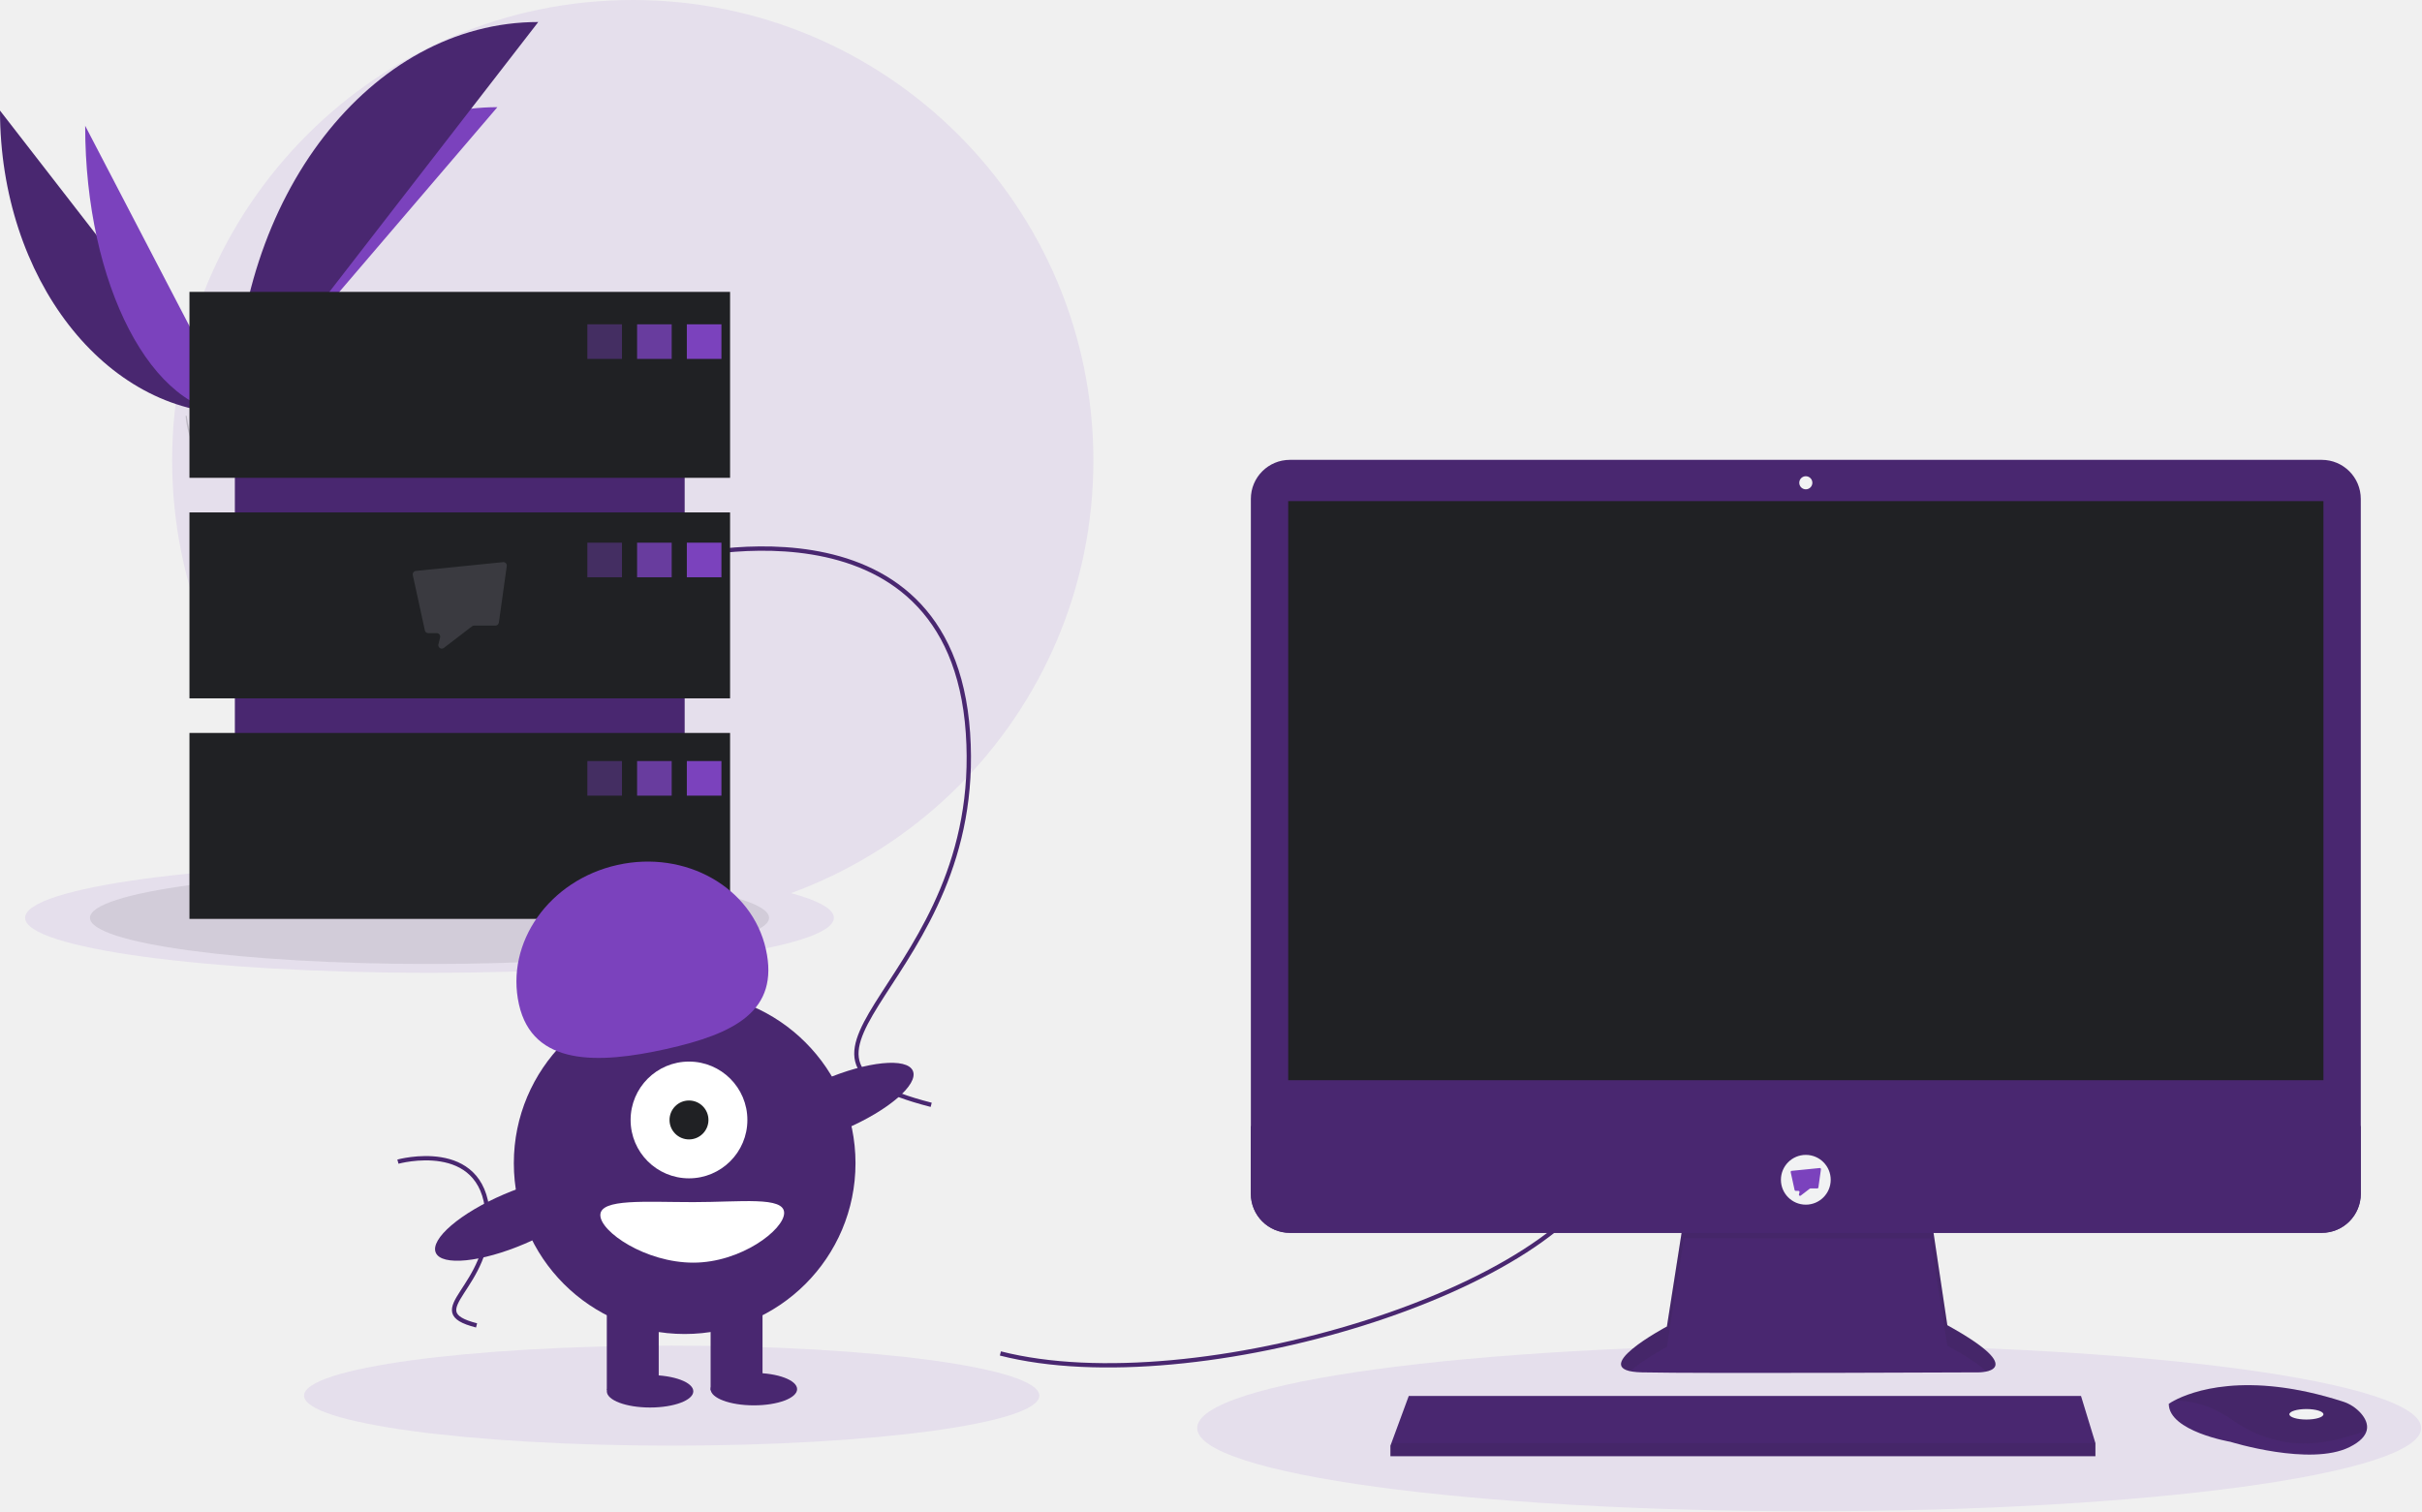
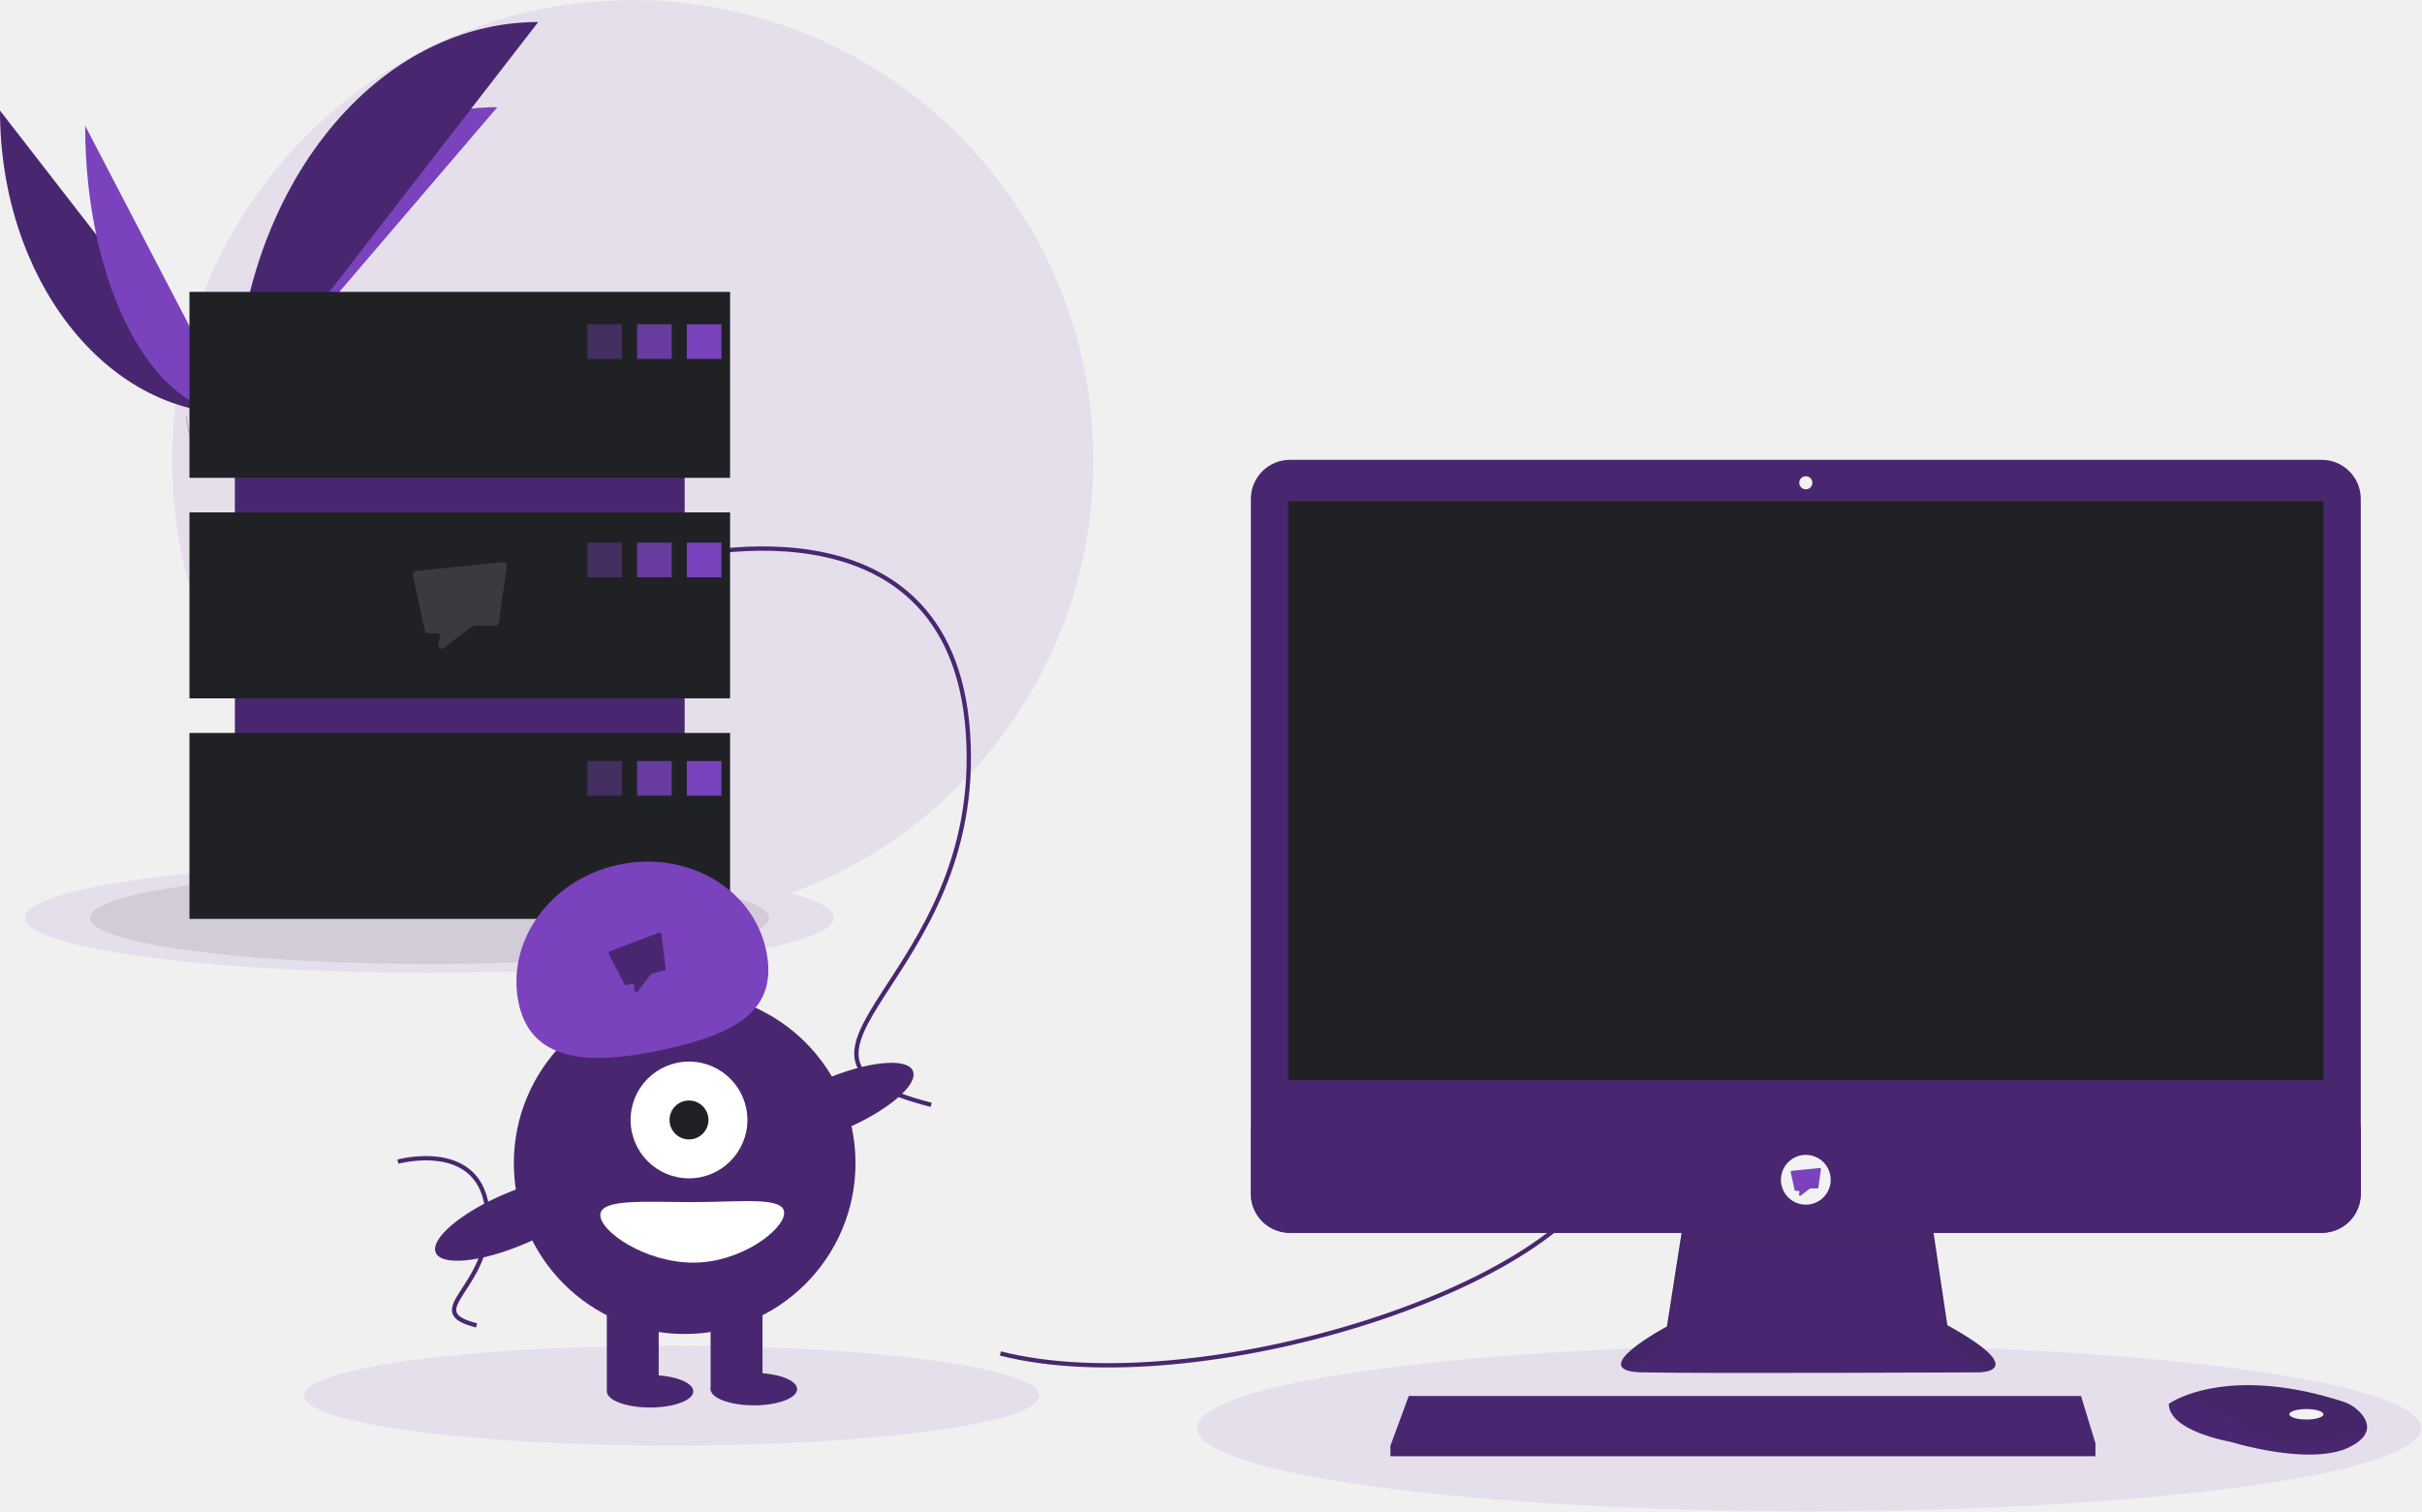
<svg xmlns="http://www.w3.org/2000/svg" width="1120" height="699" viewBox="0 0 1120 699" fill="none">
  <g clip-path="url(#clip0_91_42)">
    <path d="M292.609 426C410.246 426 505.609 330.637 505.609 213C505.609 95.363 410.246 0 292.609 0C174.972 0 79.609 95.363 79.609 213C79.609 330.637 174.972 426 292.609 426Z" fill="#E5DFEC" />
    <path d="M0 51.142C0 128.64 48.618 191.351 108.701 191.351Z" fill="#492770" />
    <path d="M108.701 191.351C108.701 112.982 162.956 49.567 230.004 49.567Z" fill="#7B42BD" />
    <path d="M39.384 58.168C39.384 131.782 70.387 191.351 108.701 191.351Z" fill="#7B42BD" />
    <path d="M108.701 191.351C108.701 91.213 171.411 10.183 248.909 10.183Z" fill="#492770" />
    <path opacity="0.2" d="M136.833 211.285C119.429 211.425 96.394 208.574 91.757 205.749C88.226 203.598 86.819 195.88 86.348 192.319C86.022 192.333 85.833 192.339 85.833 192.339C85.833 192.339 86.809 204.772 91.446 207.596C96.083 210.421 119.118 213.272 136.523 213.132C141.546 213.091 143.282 211.304 143.186 208.656C142.489 210.256 140.572 211.255 136.833 211.285Z" fill="#202124" />
    <path d="M198.609 449.94C301.886 449.94 385.609 438.55 385.609 424.5C385.609 410.45 301.886 399.06 198.609 399.06C95.332 399.06 11.609 410.45 11.609 424.5C11.609 438.55 95.332 449.94 198.609 449.94Z" fill="#E5DFEC" />
    <path opacity="0.1" d="M198.609 445.859C285.318 445.859 355.609 436.296 355.609 424.5C355.609 412.704 285.318 403.141 198.609 403.141C111.9 403.141 41.609 412.704 41.609 424.5C41.609 436.296 111.9 445.859 198.609 445.859Z" fill="#202124" />
    <path d="M836.609 699C992.906 699 1119.61 681.763 1119.61 660.5C1119.61 639.237 992.906 622 836.609 622C680.313 622 553.609 639.237 553.609 660.5C553.609 681.763 680.313 699 836.609 699Z" fill="#E5DFEC" />
    <path d="M310.609 668.627C404.498 668.627 480.609 658.273 480.609 645.5C480.609 632.727 404.498 622.373 310.609 622.373C216.721 622.373 140.609 632.727 140.609 645.5C140.609 658.273 216.721 668.627 310.609 668.627Z" fill="#E5DFEC" />
    <path d="M462.609 626C552.609 649 725.609 596 744.609 536" stroke="#492770" stroke-width="2" stroke-miterlimit="10" />
    <path d="M309.609 259C309.609 259 439.609 223 447.609 339C455.609 455 340.609 488 430.609 511" stroke="#492770" stroke-width="2" stroke-miterlimit="10" />
    <path d="M184.011 537.283C184.011 537.283 223.084 526.463 225.488 561.328C227.893 596.192 193.329 606.111 220.379 613.024" stroke="#492770" stroke-width="2" stroke-miterlimit="10" />
    <path d="M778.705 563.24L770.827 613.535C770.827 613.535 732.045 634.138 759.314 634.744C786.582 635.35 915.047 634.744 915.047 634.744C915.047 634.744 939.892 634.744 900.504 612.929L892.626 560.21L778.705 563.24Z" fill="#492770" />
    <path opacity="0.1" d="M753.828 634.198C760.021 628.688 770.827 622.946 770.827 622.946L778.705 572.651L892.626 572.758L900.504 622.34C909.689 627.427 915.379 631.327 918.707 634.318C923.766 633.164 929.294 628.875 900.504 612.929L892.626 560.21L778.705 563.24L770.827 613.535C770.827 613.535 738.239 630.85 753.828 634.198Z" fill="#202124" />
    <path d="M1073.64 212.689H596.479C586.512 212.689 578.433 220.768 578.433 230.734V552.163C578.433 562.129 586.512 570.208 596.479 570.208H1073.64C1083.61 570.208 1091.69 562.129 1091.69 552.163V230.734C1091.69 220.768 1083.61 212.689 1073.64 212.689Z" fill="#492770" />
    <path d="M1074.42 231.776H595.703V499.613H1074.42V231.776Z" fill="#202124" />
    <path d="M835.06 226.323C836.733 226.323 838.089 224.966 838.089 223.293C838.089 221.62 836.733 220.263 835.06 220.263C833.386 220.263 832.03 221.62 832.03 223.293C832.03 224.966 833.386 226.323 835.06 226.323Z" fill="#F1F2F3" />
    <path d="M1091.69 520.822V552.163C1091.69 554.533 1091.22 556.879 1090.31 559.069C1089.41 561.258 1088.08 563.248 1086.4 564.924C1084.73 566.599 1082.74 567.929 1080.55 568.835C1078.36 569.742 1076.01 570.209 1073.64 570.208H596.479C594.109 570.209 591.762 569.742 589.572 568.835C587.383 567.929 585.393 566.599 583.718 564.924C582.042 563.248 580.713 561.258 579.806 559.069C578.899 556.879 578.433 554.533 578.433 552.163V520.822H1091.69Z" fill="#492770" />
    <path d="M968.978 667.466V673.526H642.968V668.678L643.417 667.466L651.452 645.651H962.312L968.978 667.466Z" fill="#492770" />
    <path d="M1094.44 661.534C1093.84 664.073 1091.6 666.751 1086.54 669.284C1068.36 678.374 1031.39 666.86 1031.39 666.86C1031.39 666.86 1002.91 662.012 1002.91 649.287C1003.71 648.74 1004.55 648.244 1005.41 647.803C1013.05 643.759 1038.39 633.781 1083.33 648.225C1086.64 649.264 1089.59 651.202 1091.87 653.822C1093.69 655.954 1095.12 658.657 1094.44 661.534Z" fill="#492770" />
    <path opacity="0.1" d="M1094.44 661.534C1072.19 670.06 1052.35 670.696 1032 656.559C1021.73 649.432 1012.41 647.669 1005.41 647.802C1013.05 643.759 1038.39 633.781 1083.33 648.225C1086.64 649.264 1089.59 651.202 1091.87 653.822C1093.69 655.953 1095.12 658.657 1094.44 661.534Z" fill="#202124" />
    <path d="M1066.54 656.559C1070.89 656.559 1074.42 655.473 1074.42 654.135C1074.42 652.796 1070.89 651.711 1066.54 651.711C1062.19 651.711 1058.66 652.796 1058.66 654.135C1058.66 655.473 1062.19 656.559 1066.54 656.559Z" fill="#F1F2F3" />
    <path d="M835.06 557.18C841.418 557.18 846.573 552.026 846.573 545.667C846.573 539.308 841.418 534.154 835.06 534.154C828.701 534.154 823.546 539.308 823.546 545.667C823.546 552.026 828.701 557.18 835.06 557.18Z" fill="#F1F2F3" />
    <path opacity="0.1" d="M968.978 667.466V673.526H642.968V668.678L643.417 667.466H968.978Z" fill="#202124" />
    <path d="M316.609 159H108.609V401H316.609V159Z" fill="#492770" />
    <path d="M337.609 135H87.609V221H337.609V135Z" fill="#202124" />
    <path d="M337.609 237H87.609V323H337.609V237Z" fill="#202124" />
    <path d="M337.609 339H87.609V425H337.609V339Z" fill="#202124" />
    <path opacity="0.4" d="M287.609 150H271.609V166H287.609V150Z" fill="#7B42BD" />
    <path opacity="0.8" d="M310.609 150H294.609V166H310.609V150Z" fill="#7B42BD" />
    <path d="M333.609 150H317.609V166H333.609V150Z" fill="#7B42BD" />
    <path opacity="0.4" d="M287.609 251H271.609V267H287.609V251Z" fill="#7B42BD" />
    <path opacity="0.8" d="M310.609 251H294.609V267H310.609V251Z" fill="#7B42BD" />
    <path d="M333.609 251H317.609V267H333.609V251Z" fill="#7B42BD" />
    <path opacity="0.4" d="M287.609 352H271.609V368H287.609V352Z" fill="#7B42BD" />
    <path opacity="0.8" d="M310.609 352H294.609V368H310.609V352Z" fill="#7B42BD" />
    <path d="M333.609 352H317.609V368H333.609V352Z" fill="#7B42BD" />
    <path d="M316.609 617C360.24 617 395.609 581.63 395.609 538C395.609 494.37 360.24 459 316.609 459C272.979 459 237.609 494.37 237.609 538C237.609 581.63 272.979 617 316.609 617Z" fill="#492770" />
    <path d="M304.609 600H280.609V643H304.609V600Z" fill="#492770" />
    <path d="M352.609 600H328.609V643H352.609V600Z" fill="#492770" />
    <path d="M300.609 651C311.655 651 320.609 647.642 320.609 643.5C320.609 639.358 311.655 636 300.609 636C289.563 636 280.609 639.358 280.609 643.5C280.609 647.642 289.563 651 300.609 651Z" fill="#492770" />
    <path d="M348.609 650C359.655 650 368.609 646.642 368.609 642.5C368.609 638.358 359.655 635 348.609 635C337.563 635 328.609 638.358 328.609 642.5C328.609 646.642 337.563 650 348.609 650Z" fill="#492770" />
    <path d="M318.609 545C333.521 545 345.609 532.912 345.609 518C345.609 503.088 333.521 491 318.609 491C303.697 491 291.609 503.088 291.609 518C291.609 532.912 303.697 545 318.609 545Z" fill="white" />
    <path d="M318.609 527C323.58 527 327.609 522.971 327.609 518C327.609 513.029 323.58 509 318.609 509C313.639 509 309.609 513.029 309.609 518C309.609 522.971 313.639 527 318.609 527Z" fill="#202124" />
    <path d="M239.977 464.532C233.598 435.965 253.988 407.098 285.52 400.058C317.053 393.017 347.786 410.468 354.165 439.035C360.543 467.603 339.646 478.139 308.114 485.18C276.582 492.221 246.355 493.1 239.977 464.532Z" fill="#7B42BD" />
    <path d="M390.704 522.244C410.759 513.66 424.833 501.597 422.138 495.301C419.443 489.005 401.001 490.86 380.945 499.444C360.89 508.028 346.816 520.09 349.511 526.386C352.205 532.682 370.648 530.827 390.704 522.244Z" fill="#492770" />
    <path d="M242.704 575.244C262.759 566.66 276.833 554.597 274.138 548.301C271.443 542.005 253.001 543.86 232.945 552.444C212.89 561.027 198.816 573.09 201.511 579.386C204.205 585.682 222.648 583.827 242.704 575.244Z" fill="#492770" />
    <path d="M362.609 561C362.609 568.732 342.701 584 320.609 584C298.518 584 277.609 569.732 277.609 562C277.609 554.268 298.518 556 320.609 556C342.701 556 362.609 553.268 362.609 561Z" fill="white" />
    <path d="M829.868 550.395L828.073 542.16C828.007 541.86 828.218 541.569 828.524 541.539L841.492 540.233C841.824 540.199 842.1 540.485 842.054 540.816L840.877 549.228C840.842 549.483 840.624 549.672 840.367 549.672H837.203C837.09 549.672 836.979 549.709 836.89 549.778L832.695 552.996C832.31 553.291 831.767 552.937 831.882 552.465L832.133 551.437C832.212 551.113 831.967 550.8 831.633 550.8H830.37C830.128 550.8 829.919 550.632 829.868 550.395Z" fill="#7B42BD" />
    <path opacity="0.2" d="M196.471 291.589L190.892 265.992C190.688 265.058 191.343 264.156 192.294 264.06L232.603 260.001C233.635 259.897 234.492 260.787 234.348 261.814L230.691 287.962C230.581 288.752 229.905 289.34 229.107 289.34H219.271C218.919 289.34 218.577 289.456 218.297 289.67L205.261 299.671C204.062 300.59 202.375 299.49 202.733 298.023L203.513 294.826C203.758 293.819 202.995 292.848 201.959 292.848H198.034C197.282 292.848 196.632 292.324 196.471 291.589Z" fill="#9FA2AE" />
+     <path d="M288.704 455.146L281.555 441.293C281.294 440.788 281.531 440.168 282.063 439.967L304.606 431.426C305.183 431.207 305.813 431.587 305.888 432.199L307.814 447.791C307.872 448.263 307.574 448.705 307.115 448.827L301.462 450.342C301.259 450.397 301.081 450.516 300.953 450.682L295 458.438C294.453 459.151 293.314 458.778 293.294 457.88L293.249 455.923C293.235 455.306 292.647 454.865 292.051 455.025L289.796 455.629C289.364 455.745 288.909 455.544 288.704 455.146Z" fill="#492770" />
  </g>
  <defs>
    <clipPath id="clip0_91_42">
      <rect width="1119.61" height="699" fill="white" />
    </clipPath>
  </defs>
</svg>
